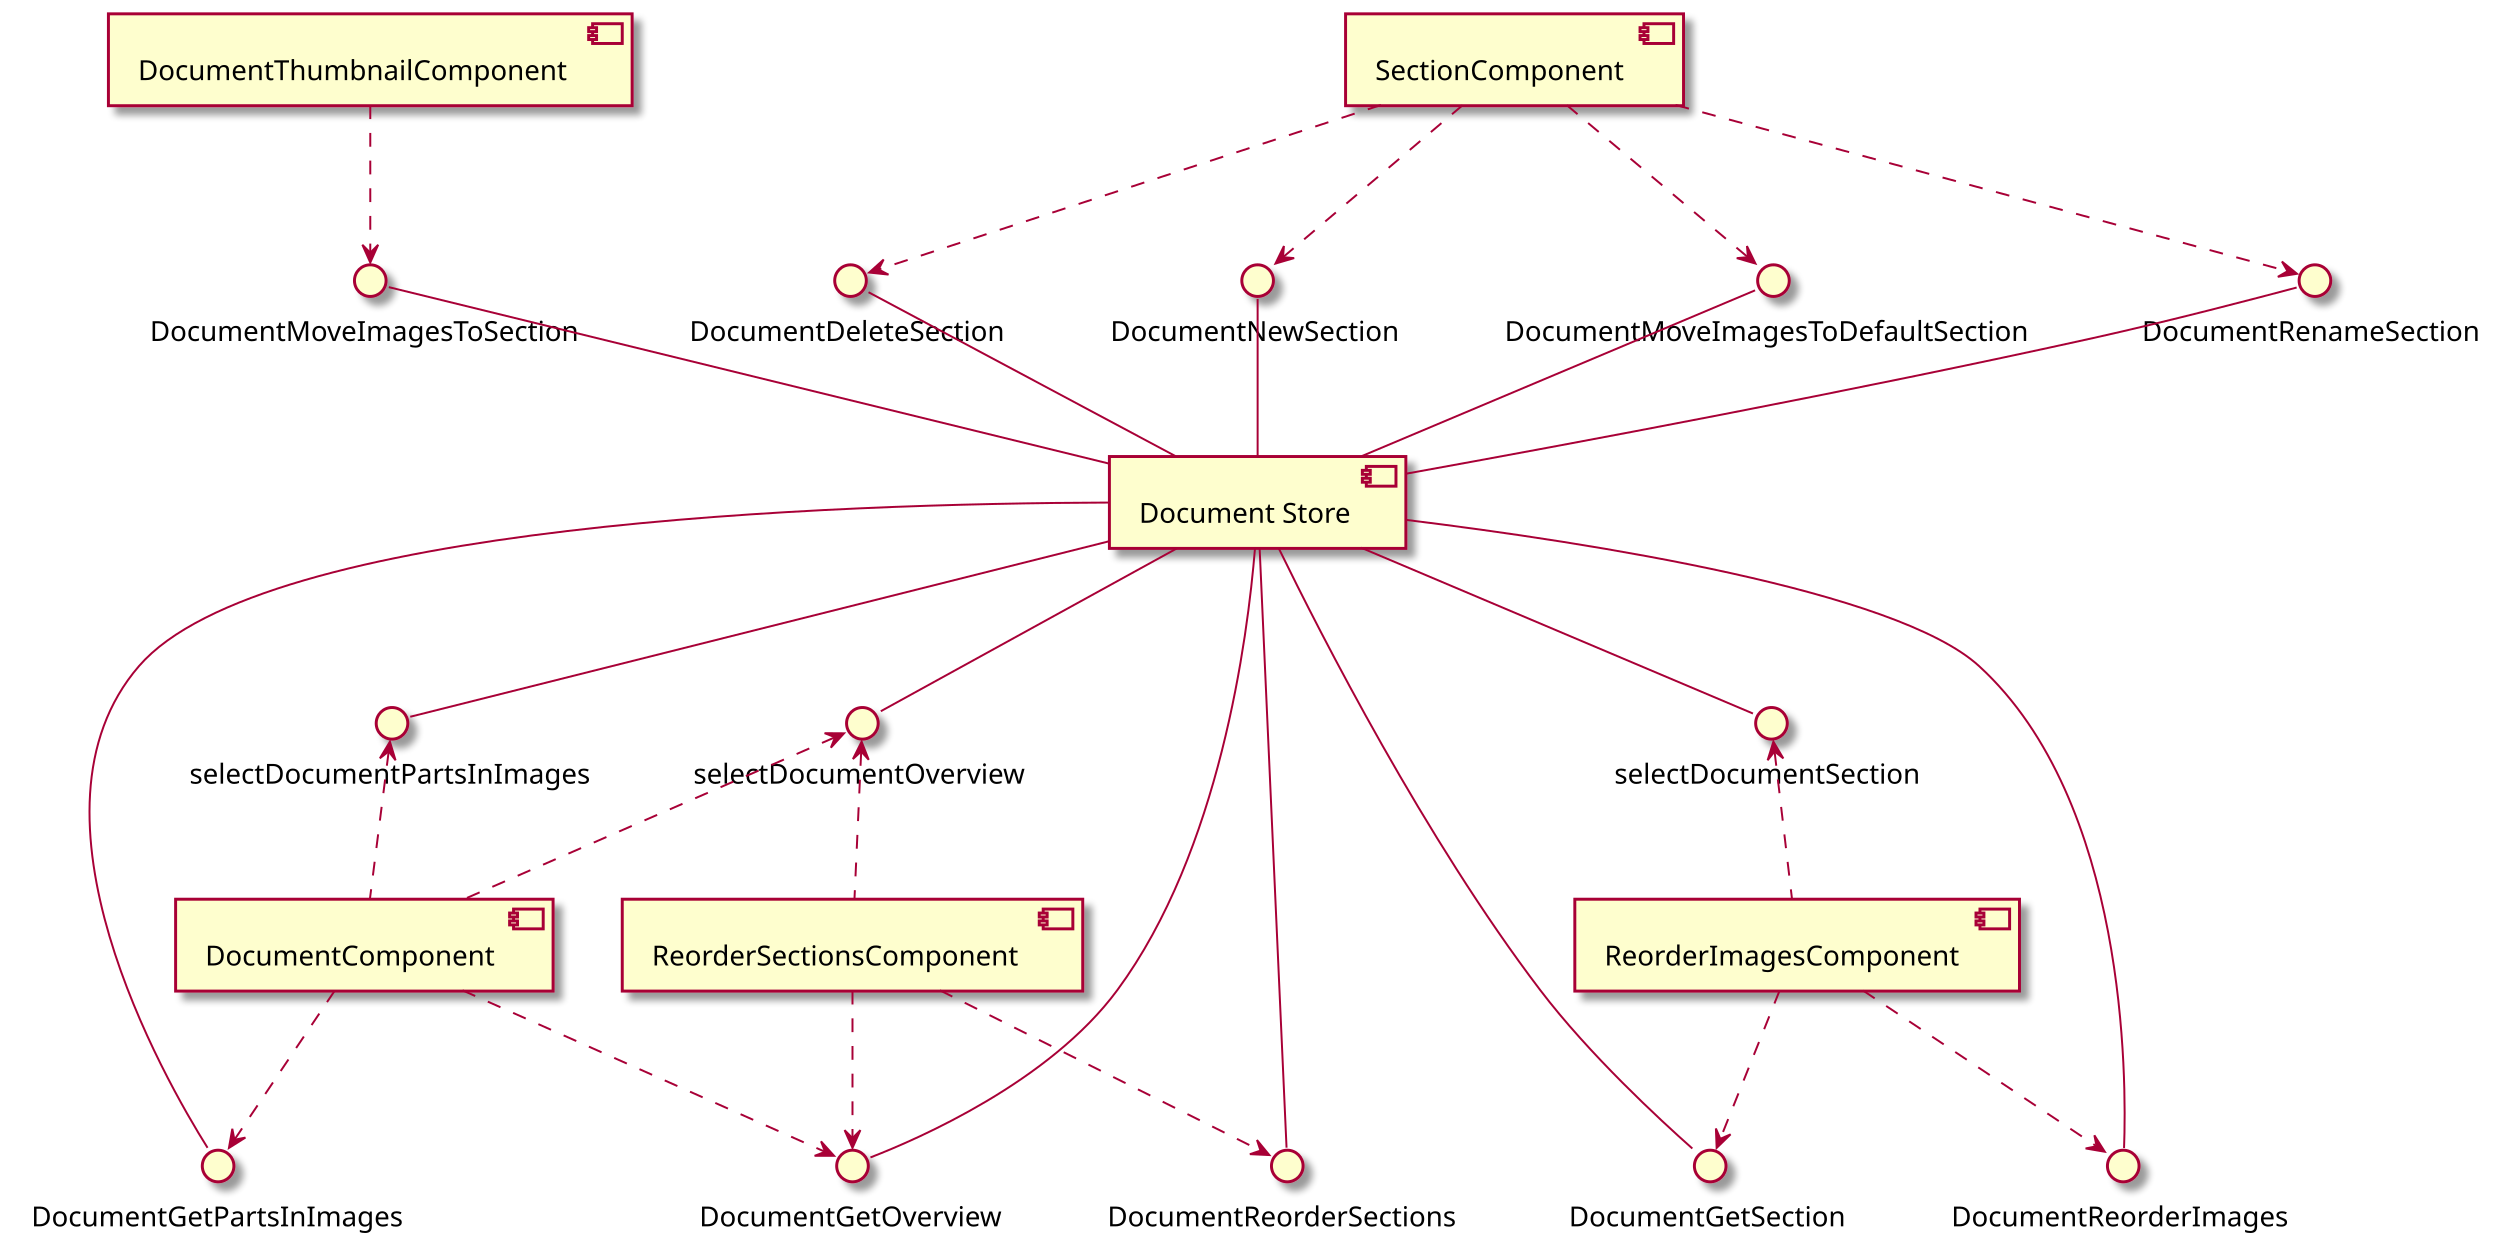
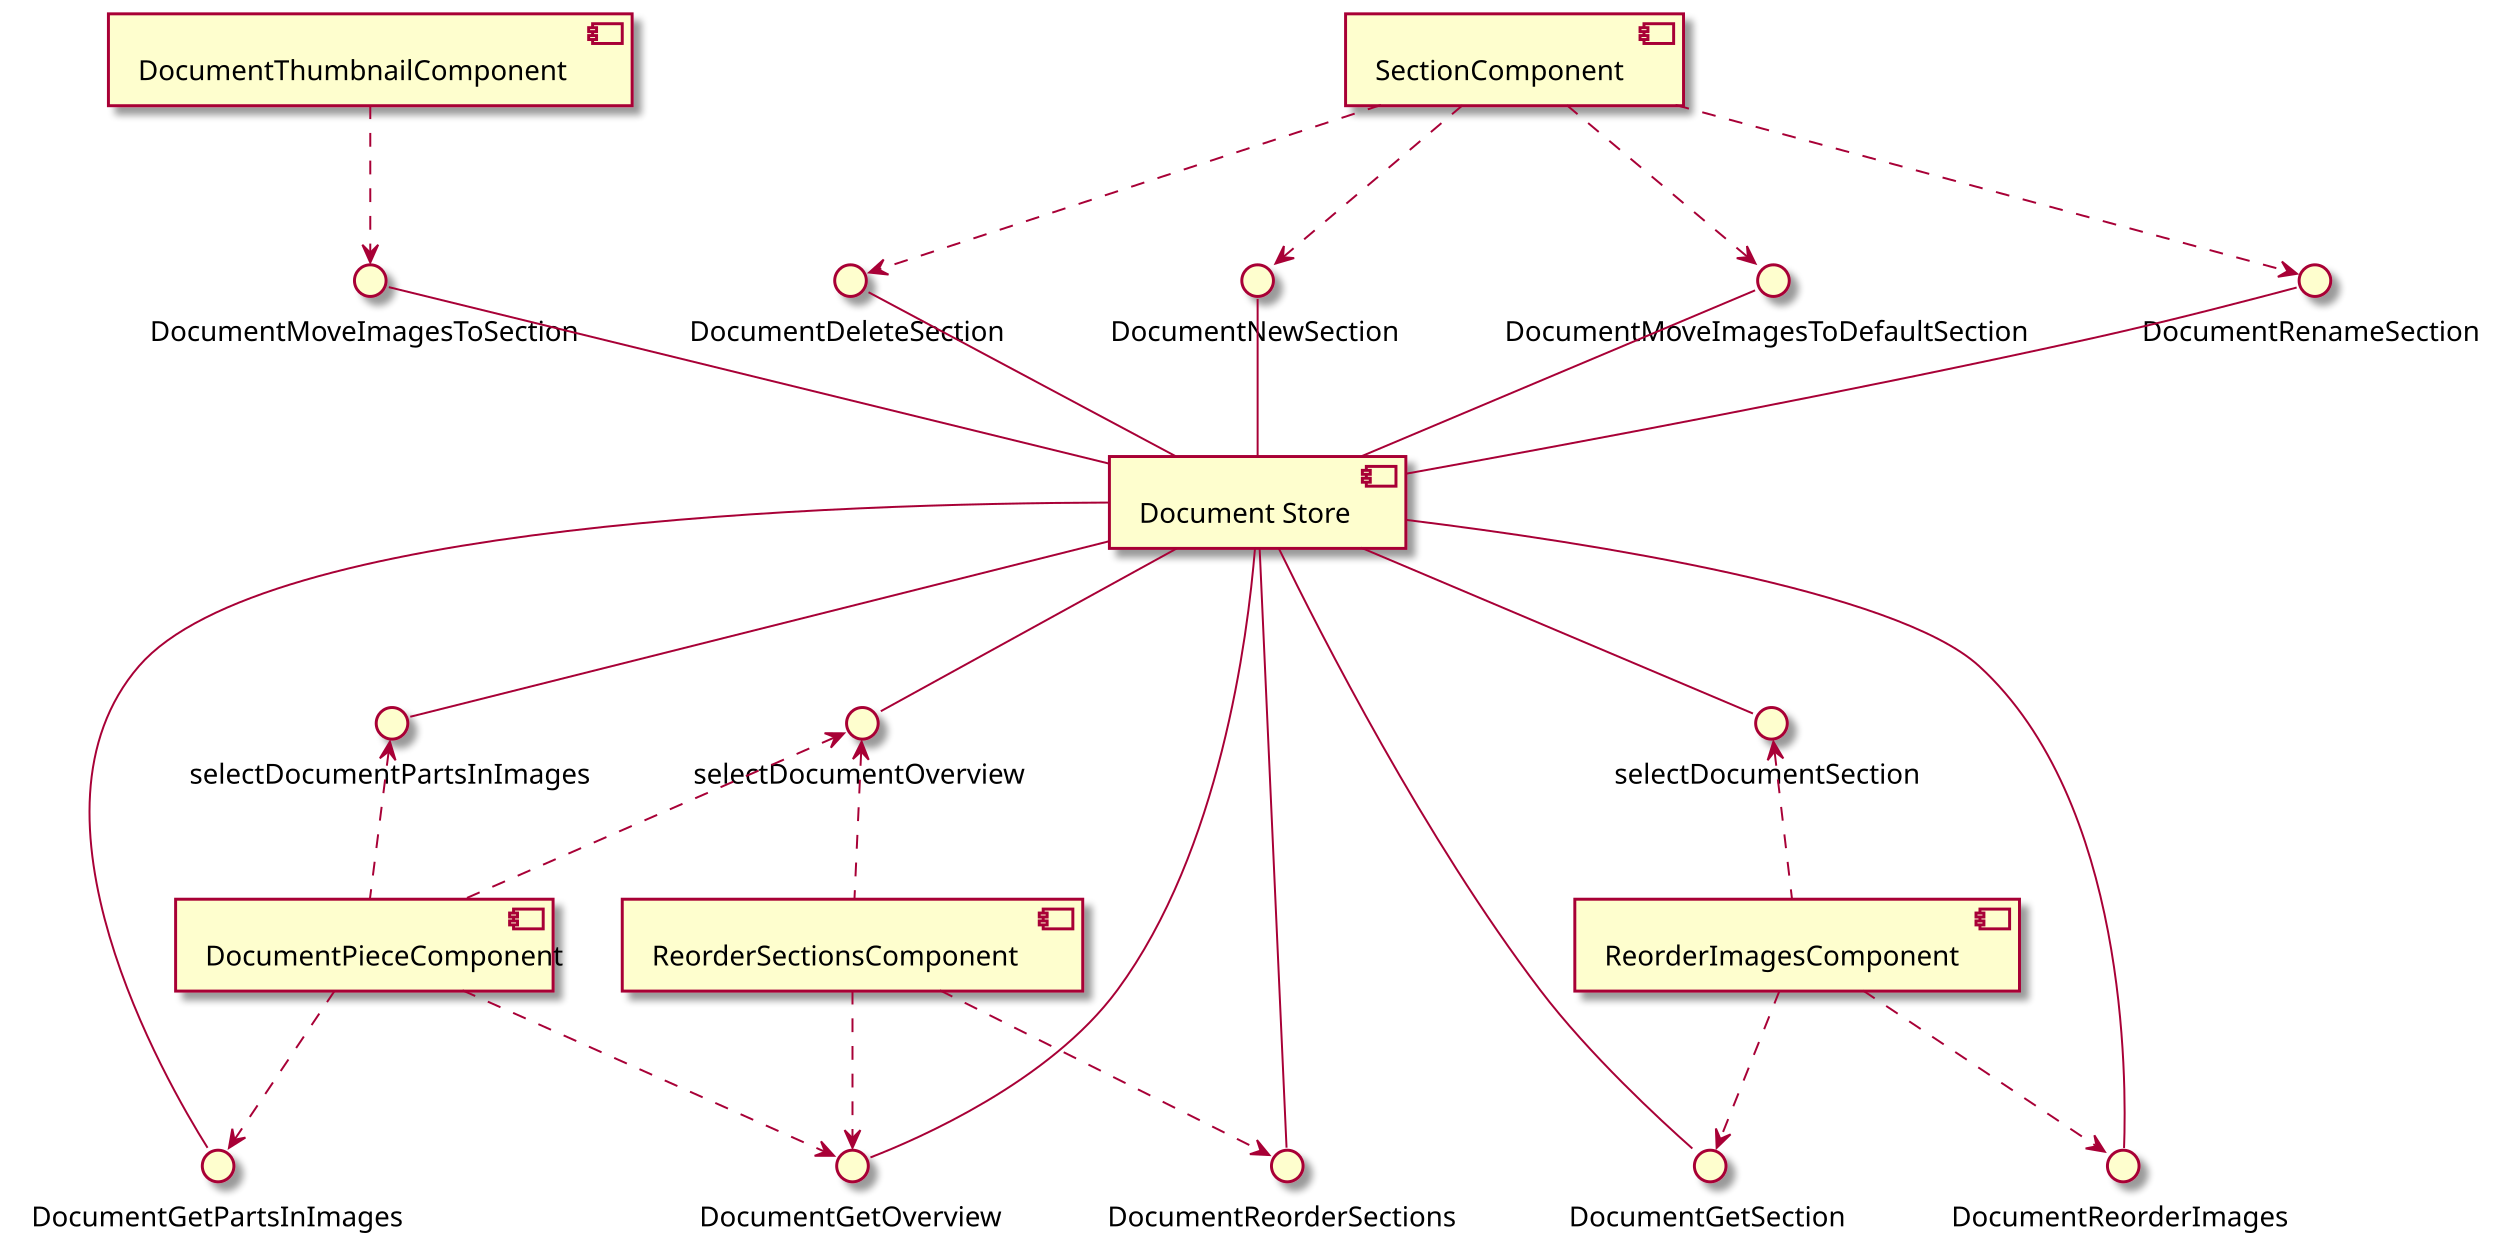
<svg xmlns="http://www.w3.org/2000/svg" contentScriptType="application/ecmascript" contentStyleType="text/css" height="629px" preserveAspectRatio="none" style="width:1265px;height:629px;" version="1.1" viewBox="0 0 1265 629" width="1265px" zoomAndPan="magnify">
  <defs>
    <filter height="300%" id="fgs4odurh2p8n" width="300%" x="-1" y="-1">
      <feGaussianBlur result="blurOut" stdDeviation="2.0" />
      <feColorMatrix in="blurOut" result="blurOut2" type="matrix" values="0 0 0 0 0 0 0 0 0 0 0 0 0 0 0 0 0 0 .4 0" />
      <feOffset dx="4.0" dy="4.0" in="blurOut2" result="blurOut3" />
      <feBlend in="SourceGraphic" in2="blurOut3" mode="normal" />
    </filter>
  </defs>
  <g>
    <rect fill="#FEFECE" filter="url(#fgs4odurh2p8n)" height="46.488" style="stroke:#A80036;stroke-width:1.5;" width="150" x="561.36" y="231" />
    <rect fill="#FEFECE" height="10" style="stroke:#A80036;stroke-width:1.5;" width="15" x="691.36" y="236" />
    <rect fill="#FEFECE" height="2" style="stroke:#A80036;stroke-width:1.5;" width="4" x="689.36" y="238" />
    <rect fill="#FEFECE" height="2" style="stroke:#A80036;stroke-width:1.5;" width="4" x="689.36" y="242" />
    <text fill="#000000" font-family="sans-serif" font-size="14" lengthAdjust="spacing" textLength="110" x="576.36" y="264.535">Document Store</text>
    <ellipse cx="431.36" cy="590" fill="#FEFECE" filter="url(#fgs4odurh2p8n)" rx="8" ry="8" style="stroke:#A80036;stroke-width:1.5;" />
    <text fill="#000000" font-family="sans-serif" font-size="14" lengthAdjust="spacing" textLength="155" x="353.86" y="620.535">DocumentGetOverview</text>
    <ellipse cx="187.36" cy="142" fill="#FEFECE" filter="url(#fgs4odurh2p8n)" rx="8" ry="8" style="stroke:#A80036;stroke-width:1.5;" />
    <text fill="#000000" font-family="sans-serif" font-size="14" lengthAdjust="spacing" textLength="223" x="75.86" y="172.535">DocumentMoveImagesToSection</text>
    <ellipse cx="636.36" cy="142" fill="#FEFECE" filter="url(#fgs4odurh2p8n)" rx="8" ry="8" style="stroke:#A80036;stroke-width:1.5;" />
    <text fill="#000000" font-family="sans-serif" font-size="14" lengthAdjust="spacing" textLength="149" x="561.86" y="172.535">DocumentNewSection</text>
    <ellipse cx="897.36" cy="142" fill="#FEFECE" filter="url(#fgs4odurh2p8n)" rx="8" ry="8" style="stroke:#A80036;stroke-width:1.5;" />
    <text fill="#000000" font-family="sans-serif" font-size="14" lengthAdjust="spacing" textLength="272" x="761.36" y="172.535">DocumentMoveImagesToDefaultSection</text>
    <ellipse cx="1171.36" cy="142" fill="#FEFECE" filter="url(#fgs4odurh2p8n)" rx="8" ry="8" style="stroke:#A80036;stroke-width:1.5;" />
    <text fill="#000000" font-family="sans-serif" font-size="14" lengthAdjust="spacing" textLength="175" x="1083.86" y="172.535">DocumentRenameSection</text>
    <ellipse cx="430.36" cy="142" fill="#FEFECE" filter="url(#fgs4odurh2p8n)" rx="8" ry="8" style="stroke:#A80036;stroke-width:1.5;" />
    <text fill="#000000" font-family="sans-serif" font-size="14" lengthAdjust="spacing" textLength="163" x="348.86" y="172.535">DocumentDeleteSection</text>
    <ellipse cx="651.36" cy="590" fill="#FEFECE" filter="url(#fgs4odurh2p8n)" rx="8" ry="8" style="stroke:#A80036;stroke-width:1.5;" />
    <text fill="#000000" font-family="sans-serif" font-size="14" lengthAdjust="spacing" textLength="182" x="560.36" y="620.535">DocumentReorderSections</text>
    <ellipse cx="865.36" cy="590" fill="#FEFECE" filter="url(#fgs4odurh2p8n)" rx="8" ry="8" style="stroke:#A80036;stroke-width:1.5;" />
    <text fill="#000000" font-family="sans-serif" font-size="14" lengthAdjust="spacing" textLength="143" x="793.86" y="620.535">DocumentGetSection</text>
    <ellipse cx="1074.36" cy="590" fill="#FEFECE" filter="url(#fgs4odurh2p8n)" rx="8" ry="8" style="stroke:#A80036;stroke-width:1.5;" />
    <text fill="#000000" font-family="sans-serif" font-size="14" lengthAdjust="spacing" textLength="174" x="987.36" y="620.535">DocumentReorderImages</text>
    <ellipse cx="110.36" cy="590" fill="#FEFECE" filter="url(#fgs4odurh2p8n)" rx="8" ry="8" style="stroke:#A80036;stroke-width:1.5;" />
    <text fill="#000000" font-family="sans-serif" font-size="14" lengthAdjust="spacing" textLength="189" x="15.86" y="620.535">DocumentGetPartsInImages</text>
    <ellipse cx="436.36" cy="366" fill="#FEFECE" filter="url(#fgs4odurh2p8n)" rx="8" ry="8" style="stroke:#A80036;stroke-width:1.5;" />
    <text fill="#000000" font-family="sans-serif" font-size="14" lengthAdjust="spacing" textLength="171" x="350.86" y="396.535">selectDocumentOverview</text>
    <ellipse cx="896.36" cy="366" fill="#FEFECE" filter="url(#fgs4odurh2p8n)" rx="8" ry="8" style="stroke:#A80036;stroke-width:1.5;" />
    <text fill="#000000" font-family="sans-serif" font-size="14" lengthAdjust="spacing" textLength="159" x="816.86" y="396.535">selectDocumentSection</text>
    <ellipse cx="198.36" cy="366" fill="#FEFECE" filter="url(#fgs4odurh2p8n)" rx="8" ry="8" style="stroke:#A80036;stroke-width:1.5;" />
    <text fill="#000000" font-family="sans-serif" font-size="14" lengthAdjust="spacing" textLength="205" x="95.86" y="396.535">selectDocumentPartsInImages</text>
    <rect fill="#FEFECE" filter="url(#fgs4odurh2p8n)" height="46.488" style="stroke:#A80036;stroke-width:1.5;" width="191" x="88.86" y="455" />
    <rect fill="#FEFECE" height="10" style="stroke:#A80036;stroke-width:1.5;" width="15" x="259.86" y="460" />
    <rect fill="#FEFECE" height="2" style="stroke:#A80036;stroke-width:1.5;" width="4" x="257.86" y="462" />
    <rect fill="#FEFECE" height="2" style="stroke:#A80036;stroke-width:1.5;" width="4" x="257.86" y="466" />
-     <text fill="#000000" font-family="sans-serif" font-size="14" lengthAdjust="spacing" textLength="151" x="103.86" y="488.535">DocumentComponent</text>
+     <text fill="#000000" font-family="sans-serif" font-size="14" lengthAdjust="spacing" textLength="151" x="103.86" y="488.535">DocumentPieceComponent</text>
    <rect fill="#FEFECE" filter="url(#fgs4odurh2p8n)" height="46.488" style="stroke:#A80036;stroke-width:1.5;" width="233" x="314.86" y="455" />
    <rect fill="#FEFECE" height="10" style="stroke:#A80036;stroke-width:1.5;" width="15" x="527.86" y="460" />
    <rect fill="#FEFECE" height="2" style="stroke:#A80036;stroke-width:1.5;" width="4" x="525.86" y="462" />
    <rect fill="#FEFECE" height="2" style="stroke:#A80036;stroke-width:1.5;" width="4" x="525.86" y="466" />
    <text fill="#000000" font-family="sans-serif" font-size="14" lengthAdjust="spacing" textLength="193" x="329.86" y="488.535">ReorderSectionsComponent</text>
    <rect fill="#FEFECE" filter="url(#fgs4odurh2p8n)" height="46.488" style="stroke:#A80036;stroke-width:1.5;" width="265" x="54.86" y="7" />
    <rect fill="#FEFECE" height="10" style="stroke:#A80036;stroke-width:1.5;" width="15" x="299.86" y="12" />
    <rect fill="#FEFECE" height="2" style="stroke:#A80036;stroke-width:1.5;" width="4" x="297.86" y="14" />
    <rect fill="#FEFECE" height="2" style="stroke:#A80036;stroke-width:1.5;" width="4" x="297.86" y="18" />
    <text fill="#000000" font-family="sans-serif" font-size="14" lengthAdjust="spacing" textLength="225" x="69.86" y="40.535">DocumentThumbnailComponent</text>
    <rect fill="#FEFECE" filter="url(#fgs4odurh2p8n)" height="46.488" style="stroke:#A80036;stroke-width:1.5;" width="171" x="680.86" y="7" />
    <rect fill="#FEFECE" height="10" style="stroke:#A80036;stroke-width:1.5;" width="15" x="831.86" y="12" />
    <rect fill="#FEFECE" height="2" style="stroke:#A80036;stroke-width:1.5;" width="4" x="829.86" y="14" />
    <rect fill="#FEFECE" height="2" style="stroke:#A80036;stroke-width:1.5;" width="4" x="829.86" y="18" />
    <text fill="#000000" font-family="sans-serif" font-size="14" lengthAdjust="spacing" textLength="131" x="695.86" y="40.535">SectionComponent</text>
    <rect fill="#FEFECE" filter="url(#fgs4odurh2p8n)" height="46.488" style="stroke:#A80036;stroke-width:1.5;" width="225" x="796.86" y="455" />
    <rect fill="#FEFECE" height="10" style="stroke:#A80036;stroke-width:1.5;" width="15" x="1001.86" y="460" />
    <rect fill="#FEFECE" height="2" style="stroke:#A80036;stroke-width:1.5;" width="4" x="999.86" y="462" />
    <rect fill="#FEFECE" height="2" style="stroke:#A80036;stroke-width:1.5;" width="4" x="999.86" y="466" />
    <text fill="#000000" font-family="sans-serif" font-size="14" lengthAdjust="spacing" textLength="185" x="811.86" y="488.535">ReorderImagesComponent</text>
    <path d="M440.45,585.66 C464.66,576.29 531.17,547.37 565.36,501 C617.2,430.7 631.29,323.38 635.04,277.3 " fill="none" id="DocumentGetOverview-Document Store" style="stroke:#A80036;stroke-width:1.0;" />
    <path d="M196.74,145.3 C242.89,156.6 448.23,206.91 561.21,234.59 " fill="none" id="DocumentMoveImagesToSection-Document Store" style="stroke:#A80036;stroke-width:1.0;" />
    <path d="M636.36,151.27 C636.36,167.96 636.36,206.16 636.36,230.71 " fill="none" id="DocumentNewSection-Document Store" style="stroke:#A80036;stroke-width:1.0;" />
    <path d="M888.07,146.91 C856.65,160.16 752.75,203.95 688.67,230.95 " fill="none" id="DocumentMoveImagesToDefaultSection-Document Store" style="stroke:#A80036;stroke-width:1.0;" />
    <path d="M1162.11,145.49 C1142.99,150.6 1097.71,162.49 1059.36,171 C938.13,197.88 796.26,224.38 711.49,239.69 " fill="none" id="DocumentRenameSection-Document Store" style="stroke:#A80036;stroke-width:1.0;" />
    <path d="M439.48,147.87 C466.19,162.13 545.47,204.47 594.9,230.86 " fill="none" id="DocumentDeleteSection-Document Store" style="stroke:#A80036;stroke-width:1.0;" />
    <path d="M650.99,580.73 C649.08,538.2 640.33,343.47 637.36,277.17 " fill="none" id="DocumentReorderSections-Document Store" style="stroke:#A80036;stroke-width:1.0;" />
    <path d="M856.32,581.14 C839.78,566.48 804.06,533.48 779.36,501 C721.04,424.33 668.6,321.73 646.92,277.19 " fill="none" id="DocumentGetSection-Document Store" style="stroke:#A80036;stroke-width:1.0;" />
    <path d="M1074.77,580.93 C1076.09,545.88 1076.36,405.5 1001.36,337 C959.58,298.84 805.57,274.64 711.47,263.07 " fill="none" id="DocumentReorderImages-Document Store" style="stroke:#A80036;stroke-width:1.0;" />
    <path d="M105.02,580.78 C83.35,546.26 6,411.36 70.36,337 C132.99,264.65 422.17,254.76 561.25,254.29 " fill="none" id="DocumentGetPartsInImages-Document Store" style="stroke:#A80036;stroke-width:1.0;" />
    <path d="M595.89,277.26 C548.18,303.5 472.04,345.38 445.69,359.87 " fill="none" id="Document Store-selectDocumentOverview" style="stroke:#A80036;stroke-width:1.0;" />
    <path d="M688.66,277.13 C752.43,304.11 855.58,347.75 886.99,361.04 " fill="none" id="Document Store-selectDocumentSection" style="stroke:#A80036;stroke-width:1.0;" />
    <path d="M561.07,273.91 C450.51,301.67 252.48,351.41 207.58,362.68 " fill="none" id="Document Store-selectDocumentPartsInImages" style="stroke:#A80036;stroke-width:1.0;" />
-     <path d="M234.05,501.13 C291.52,526.72 382.66,567.31 417.34,582.76 " fill="none" id="DocumentComponent-to-DocumentGetOverview" style="stroke:#A80036;stroke-width:1.0;stroke-dasharray:7.0,7.0;" />
+     <path d="M234.05,501.13 C291.52,526.72 382.66,567.31 417.34,582.76 " fill="none" id="DocumentPieceComponent-to-DocumentGetOverview" style="stroke:#A80036;stroke-width:1.0;stroke-dasharray:7.0,7.0;" />
    <polygon fill="#A80036" points="422.04,584.85,415.445,577.536,417.472,582.817,412.191,584.844,422.04,584.85" style="stroke:#A80036;stroke-width:1.0;" />
    <path d="M431.36,501.26 C431.36,523.56 431.36,557.16 431.36,575.64 " fill="none" id="ReorderSectionsComponent-to-DocumentGetOverview" style="stroke:#A80036;stroke-width:1.0;stroke-dasharray:7.0,7.0;" />
    <polygon fill="#A80036" points="431.36,580.86,435.36,571.86,431.36,575.86,427.36,571.86,431.36,580.86" style="stroke:#A80036;stroke-width:1.0;" />
    <path d="M187.36,53.26 C187.36,75.56 187.36,109.16 187.36,127.64 " fill="none" id="DocumentThumbnailComponent-to-DocumentMoveImagesToSection" style="stroke:#A80036;stroke-width:1.0;stroke-dasharray:7.0,7.0;" />
    <polygon fill="#A80036" points="187.36,132.86,191.36,123.86,187.36,127.86,183.36,123.86,187.36,132.86" style="stroke:#A80036;stroke-width:1.0;" />
    <path d="M740.05,53.26 C712.51,76.57 670.39,112.2 649.32,130.04 " fill="none" id="SectionComponent-to-DocumentNewSection" style="stroke:#A80036;stroke-width:1.0;stroke-dasharray:7.0,7.0;" />
    <polygon fill="#A80036" points="645.39,133.36,654.844,130.599,649.206,130.13,649.675,124.492,645.39,133.36" style="stroke:#A80036;stroke-width:1.0;" />
    <path d="M847.83,53.13 C947.47,80.19 1108.87,124.03 1157.23,137.16 " fill="none" id="SectionComponent-to-DocumentRenameSection" style="stroke:#A80036;stroke-width:1.0;stroke-dasharray:7.0,7.0;" />
    <polygon fill="#A80036" points="1162.31,138.54,1154.659,132.338,1157.482,137.24,1152.58,140.063,1162.31,138.54" style="stroke:#A80036;stroke-width:1.0;" />
    <path d="M698.77,53.13 C617.74,79.65 487.5,122.29 444.58,136.34 " fill="none" id="SectionComponent-to-DocumentDeleteSection" style="stroke:#A80036;stroke-width:1.0;stroke-dasharray:7.0,7.0;" />
    <polygon fill="#A80036" points="439.79,137.91,449.585,138.938,444.546,136.368,447.117,131.329,439.79,137.91" style="stroke:#A80036;stroke-width:1.0;" />
    <path d="M475.62,501.13 C526.12,526.38 605.82,566.23 637.61,582.12 " fill="none" id="ReorderSectionsComponent-to-DocumentReorderSections" style="stroke:#A80036;stroke-width:1.0;stroke-dasharray:7.0,7.0;" />
    <polygon fill="#A80036" points="642.28,584.46,636.029,576.849,637.811,582.218,632.442,584,642.28,584.46" style="stroke:#A80036;stroke-width:1.0;" />
    <path d="M900.46,501.26 C891.46,523.75 877.87,557.74 870.52,576.11 " fill="none" id="ReorderImagesComponent-to-DocumentGetSection" style="stroke:#A80036;stroke-width:1.0;stroke-dasharray:7.0,7.0;" />
    <polygon fill="#A80036" points="868.62,580.86,875.676,573.989,870.477,576.218,868.249,571.018,868.62,580.86" style="stroke:#A80036;stroke-width:1.0;" />
    <path d="M942.75,501.26 C978.92,525.37 1034.89,562.69 1060.59,579.82 " fill="none" id="ReorderImagesComponent-to-DocumentReorderImages" style="stroke:#A80036;stroke-width:1.0;stroke-dasharray:7.0,7.0;" />
    <polygon fill="#A80036" points="1065.03,582.78,1059.76,574.46,1060.87,580.006,1055.323,581.116,1065.03,582.78" style="stroke:#A80036;stroke-width:1.0;" />
-     <path d="M169.38,501.26 C154.12,523.95 131,558.32 118.72,576.58 " fill="none" id="DocumentComponent-to-DocumentGetPartsInImages" style="stroke:#A80036;stroke-width:1.0;stroke-dasharray:7.0,7.0;" />
+     <path d="M169.38,501.26 C154.12,523.95 131,558.32 118.72,576.58 " fill="none" id="DocumentPieceComponent-to-DocumentGetPartsInImages" style="stroke:#A80036;stroke-width:1.0;stroke-dasharray:7.0,7.0;" />
    <polygon fill="#A80036" points="115.84,580.86,124.181,575.623,118.63,576.711,117.543,571.159,115.84,580.86" style="stroke:#A80036;stroke-width:1.0;" />
    <path d="M792.87,53.26 C820.63,76.57 863.07,112.2 884.3,130.04 " fill="none" id="SectionComponent-to-DocumentMoveImagesToDefaultSection" style="stroke:#A80036;stroke-width:1.0;stroke-dasharray:7.0,7.0;" />
    <polygon fill="#A80036" points="888.26,133.36,883.958,124.5,884.438,130.137,878.801,130.616,888.26,133.36" style="stroke:#A80036;stroke-width:1.0;" />
-     <path d="M422.33,373.12 C387.14,388.48 293.72,429.26 234.94,454.92 " fill="none" id="selectDocumentOverview-backto-DocumentComponent" style="stroke:#A80036;stroke-width:1.0;stroke-dasharray:7.0,7.0;" />
+     <path d="M422.33,373.12 C387.14,388.48 293.72,429.26 234.94,454.92 " fill="none" id="selectDocumentOverview-backto-DocumentPieceComponent" style="stroke:#A80036;stroke-width:1.0;stroke-dasharray:7.0,7.0;" />
    <polygon fill="#A80036" points="427.09,371.05,417.241,370.981,422.507,373.049,420.44,378.314,427.09,371.05" style="stroke:#A80036;stroke-width:1.0;" />
    <path d="M435.75,380.5 C434.91,399 433.38,432.47 432.37,454.71 " fill="none" id="selectDocumentOverview-backto-ReorderSectionsComponent" style="stroke:#A80036;stroke-width:1.0;stroke-dasharray:7.0,7.0;" />
    <polygon fill="#A80036" points="435.98,375.27,431.573,384.078,435.752,380.265,439.565,384.443,435.98,375.27" style="stroke:#A80036;stroke-width:1.0;" />
    <path d="M897.96,380.5 C900.14,399 904.1,432.47 906.73,454.71 " fill="none" id="selectDocumentSection-backto-ReorderImagesComponent" style="stroke:#A80036;stroke-width:1.0;stroke-dasharray:7.0,7.0;" />
    <polygon fill="#A80036" points="897.34,375.27,894.424,384.677,897.927,380.236,902.368,383.738,897.34,375.27" style="stroke:#A80036;stroke-width:1.0;" />
-     <path d="M196.64,380.5 C194.29,399 190.03,432.47 187.2,454.71 " fill="none" id="selectDocumentPartsInImages-backto-DocumentComponent" style="stroke:#A80036;stroke-width:1.0;stroke-dasharray:7.0,7.0;" />
+     <path d="M196.64,380.5 C194.29,399 190.03,432.47 187.2,454.71 " fill="none" id="selectDocumentPartsInImages-backto-DocumentPieceComponent" style="stroke:#A80036;stroke-width:1.0;stroke-dasharray:7.0,7.0;" />
    <polygon fill="#A80036" points="197.31,375.27,192.21,383.695,196.681,380.23,200.146,384.702,197.31,375.27" style="stroke:#A80036;stroke-width:1.0;" />
  </g>
</svg>
